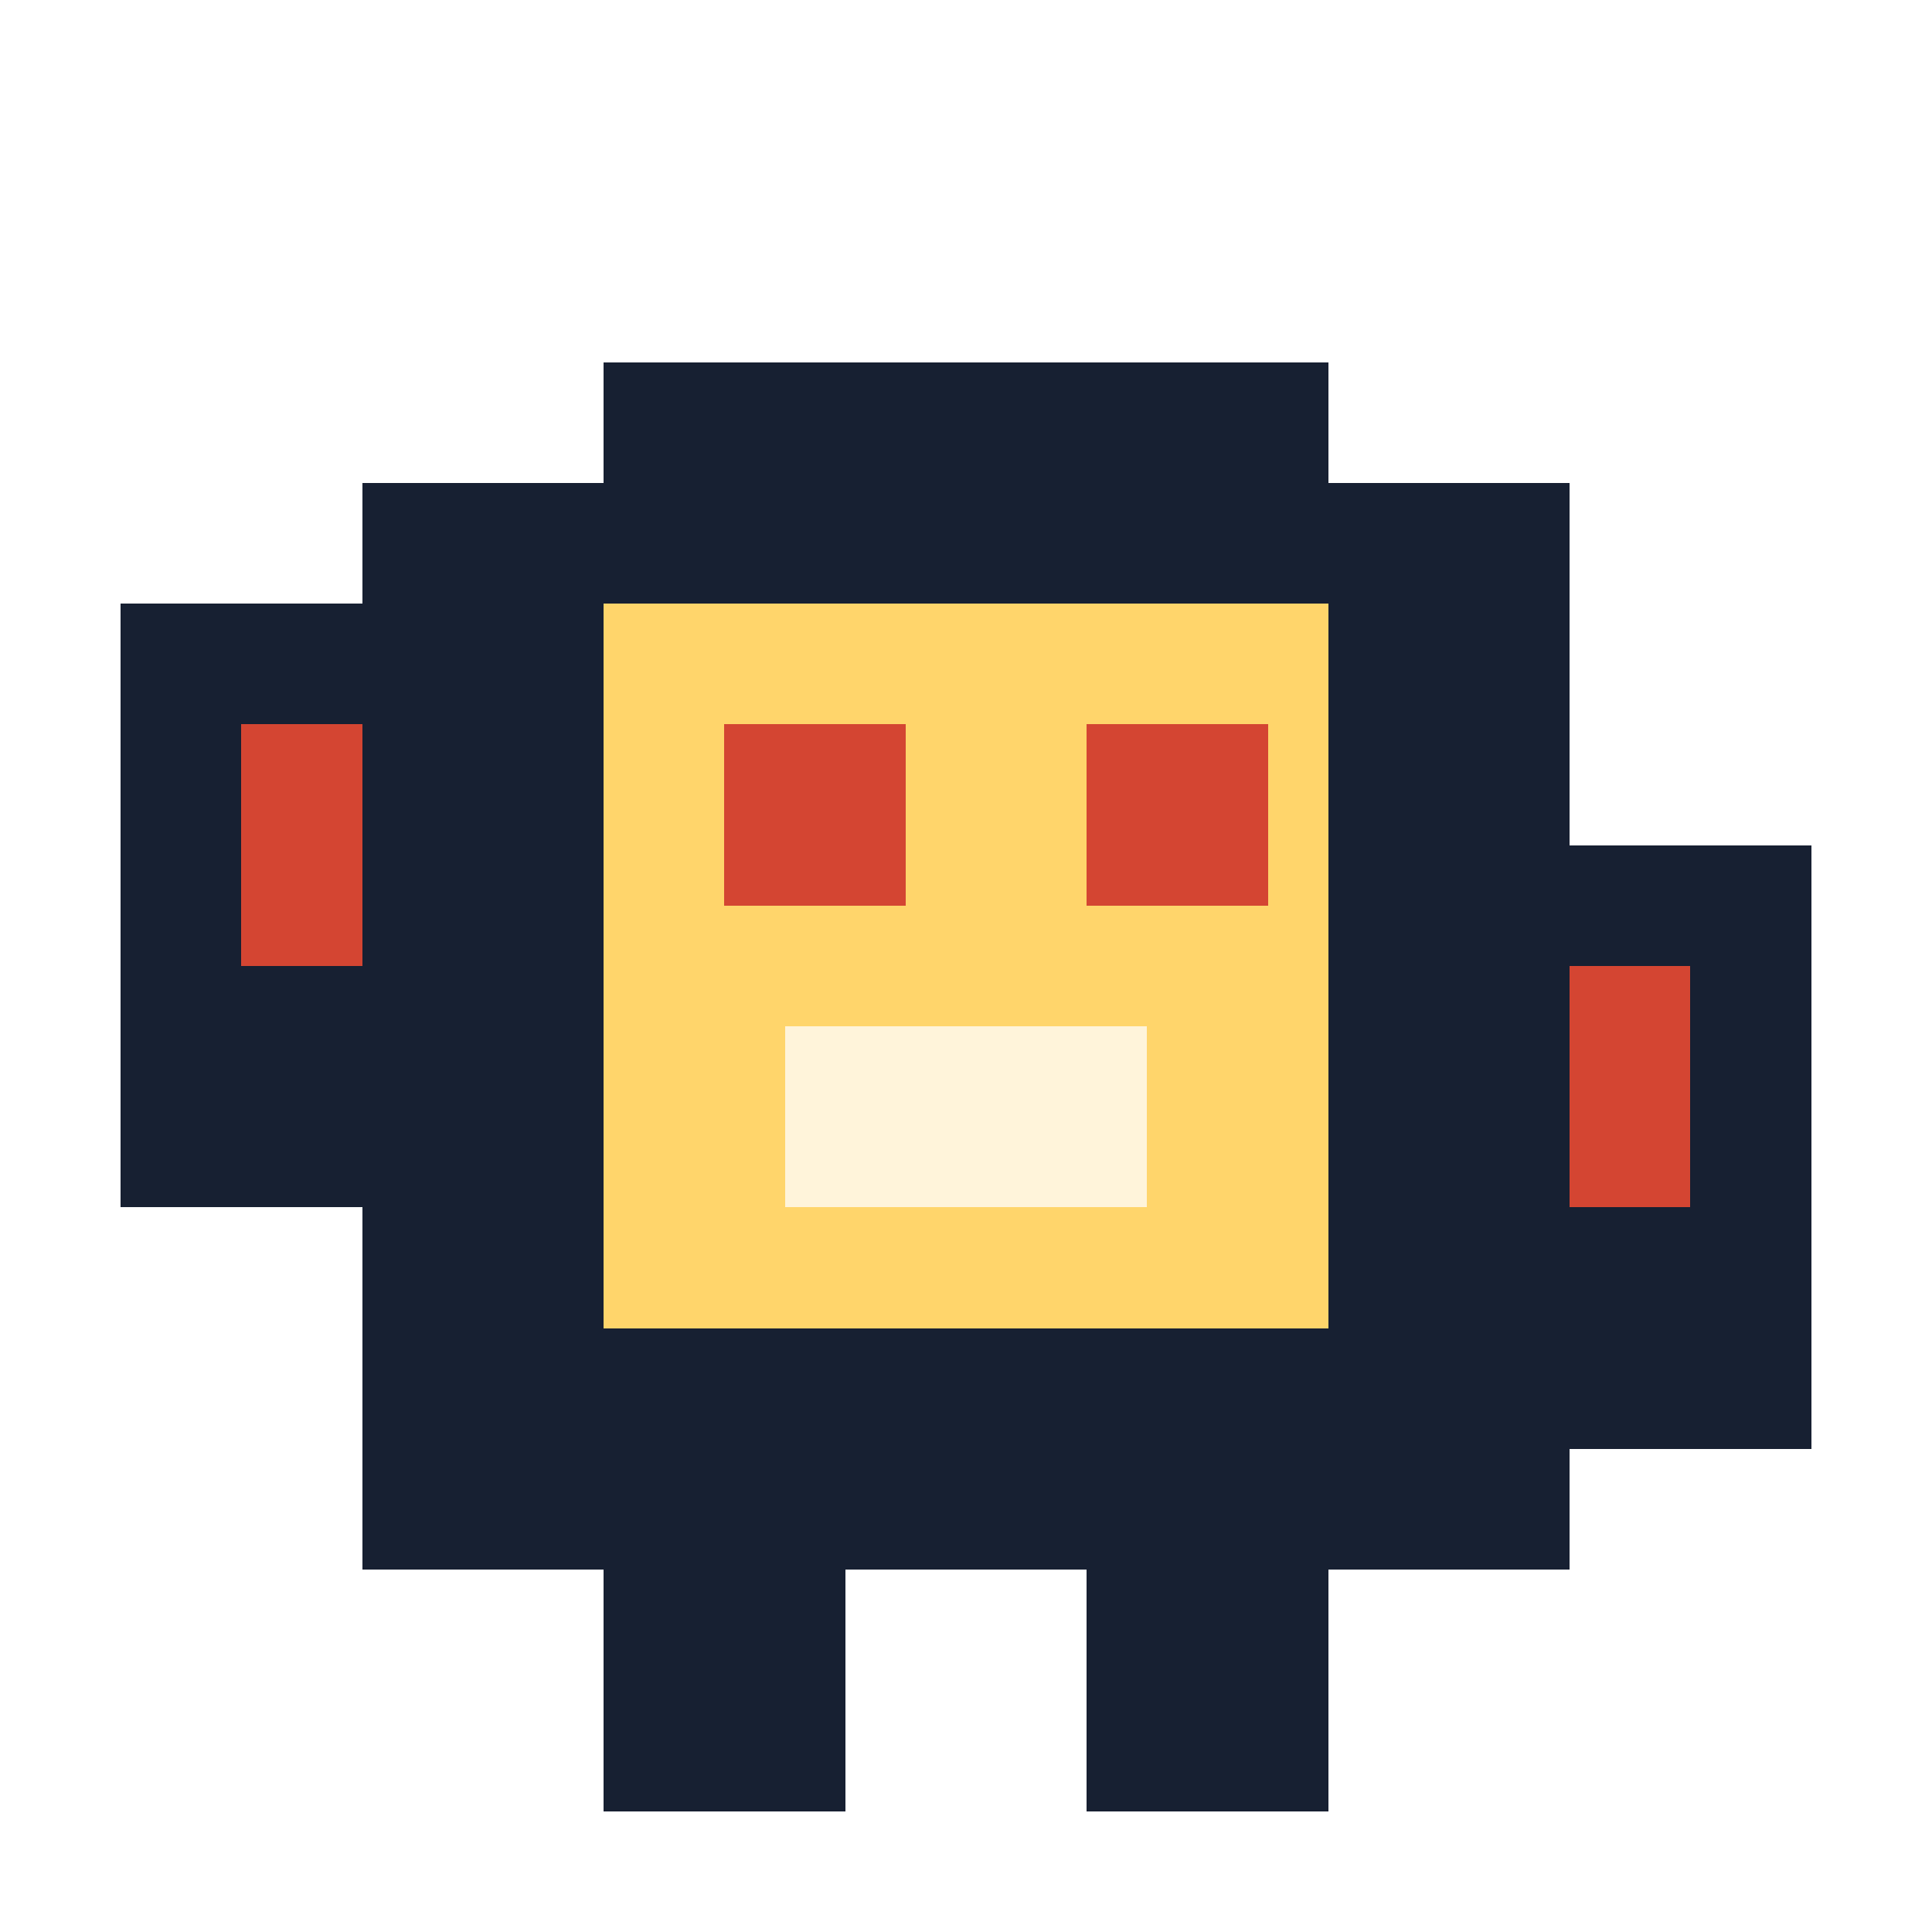
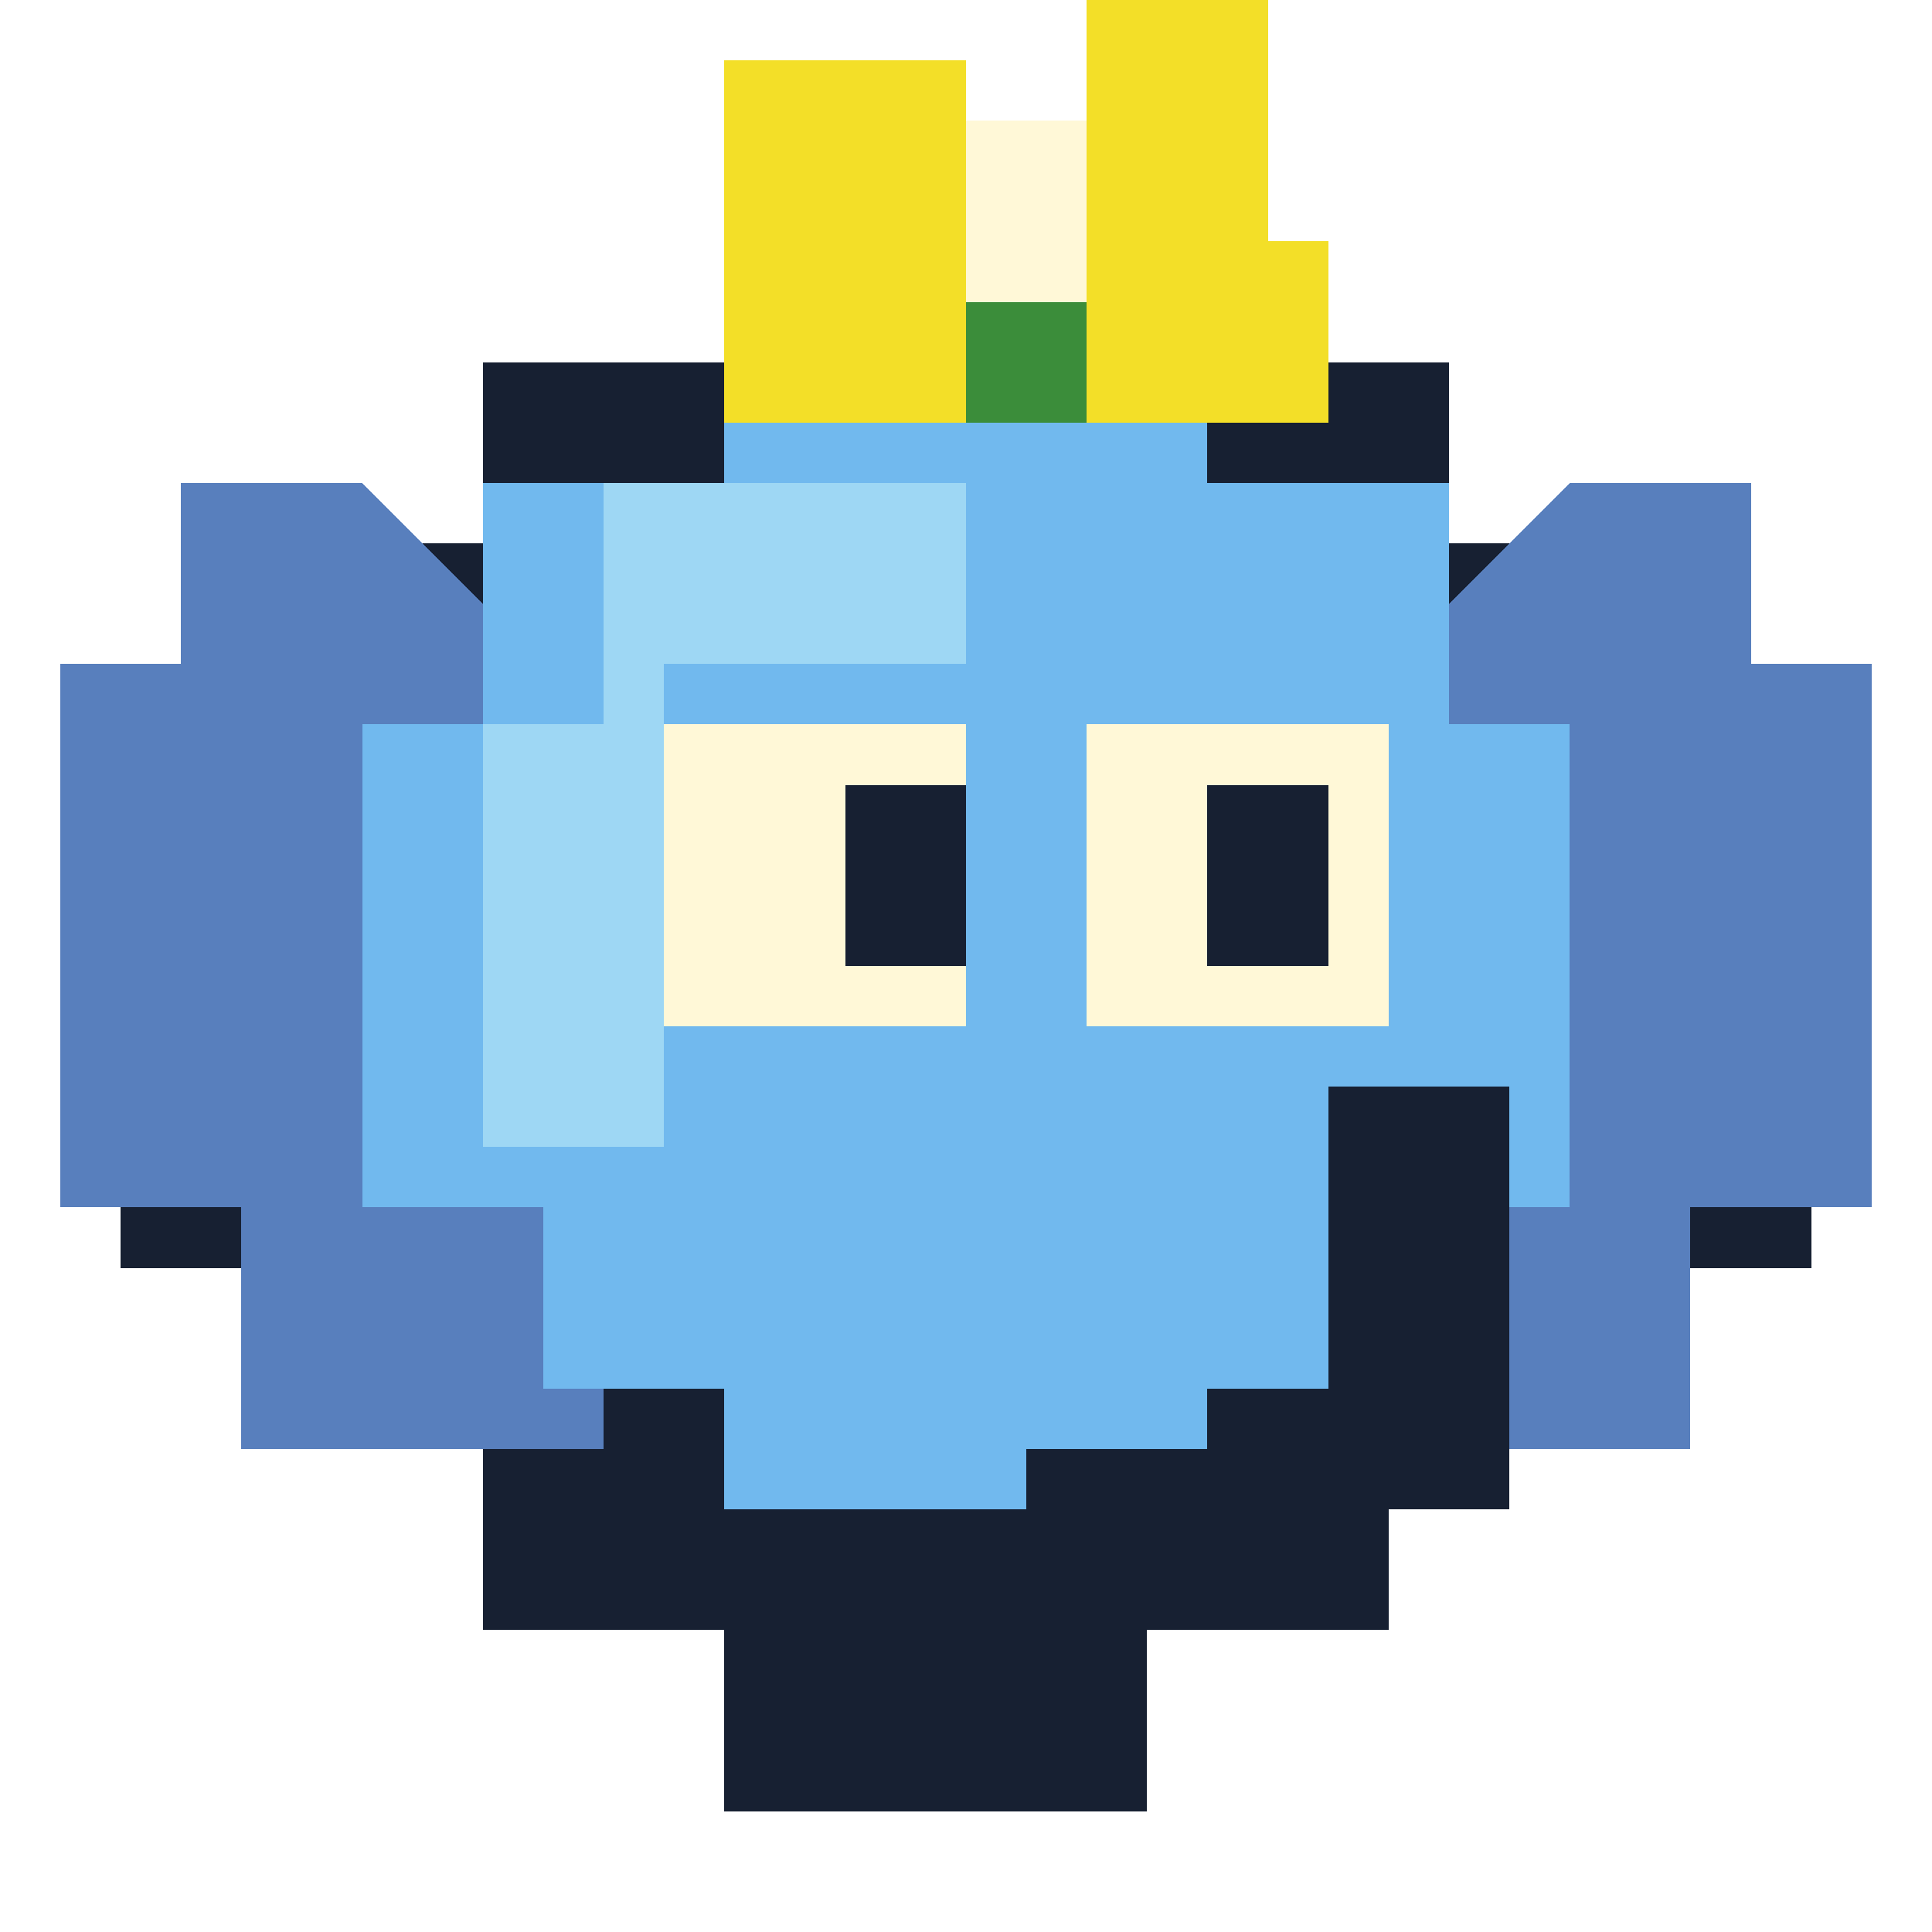
<svg xmlns="http://www.w3.org/2000/svg" viewBox="0 0 32 32" shape-rendering="crispEdges">
-   <g fill="#172032">
-     <rect x="10" y="6" width="12" height="4" />
-     <rect x="6" y="8" width="20" height="18" />
-     <rect x="2" y="10" width="4" height="10" />
-     <rect x="26" y="14" width="4" height="10" />
-     <rect x="10" y="26" width="4" height="4" />
-     <rect x="18" y="26" width="4" height="4" />
-   </g>
-   <rect x="10" y="10" width="12" height="12" fill="#ffd56b" />
-   <rect x="12" y="12" width="3" height="3" fill="#d44532" />
-   <rect x="18" y="12" width="3" height="3" fill="#d44532" />
-   <rect x="13" y="17" width="6" height="3" fill="#fff4da" />
-   <rect x="4" y="12" width="2" height="4" fill="#d44532" />
-   <rect x="26" y="16" width="2" height="4" fill="#d44532" />
+   <path fill="#172032" d="M12 4h8v2h4v3h3v3h3v9h-3v3h-4v3h-4v3h-7v-3H8v-3H5v-3H2v-9h3V9h3V6h4z" />
+   <path fill="#587fbd" d="M6 8H3v3H1v9h3v4h6v-9h3zm20 0h3v3h2v9h-3v4h-6v-9h-3z" />
+   <path fill="#71b9ee" d="M12 6h8v2h4v4h2v8h-3v3h-3v2h-8v-2H9v-3H6v-8h2V8h4z" />
+   <path fill="#9ed7f4" d="M10 8h6v3h-5v8H8v-7h2z" />
+   <path fill="#fff8d7" d="M11 12h5v5h-5zm7 0h5v5h-5z" />
+   <path fill="#172032" d="M14 13h2v3h-2zm6 0h2v3h-2zm2 5h3v7h-2v2h-6v-3h5z" />
+   <path fill="#3b8d3a" d="M15 2h3v5h-3z" />
+   <path fill="#f3df28" d="M12 1h4v3h-4zm6-1h3v4h-3zm-6 4h4v3h-4zm6 0h4v3h-4z" />
+   <path fill="#fff8d7" d="M16 2h2v3h-2z" />
</svg>
